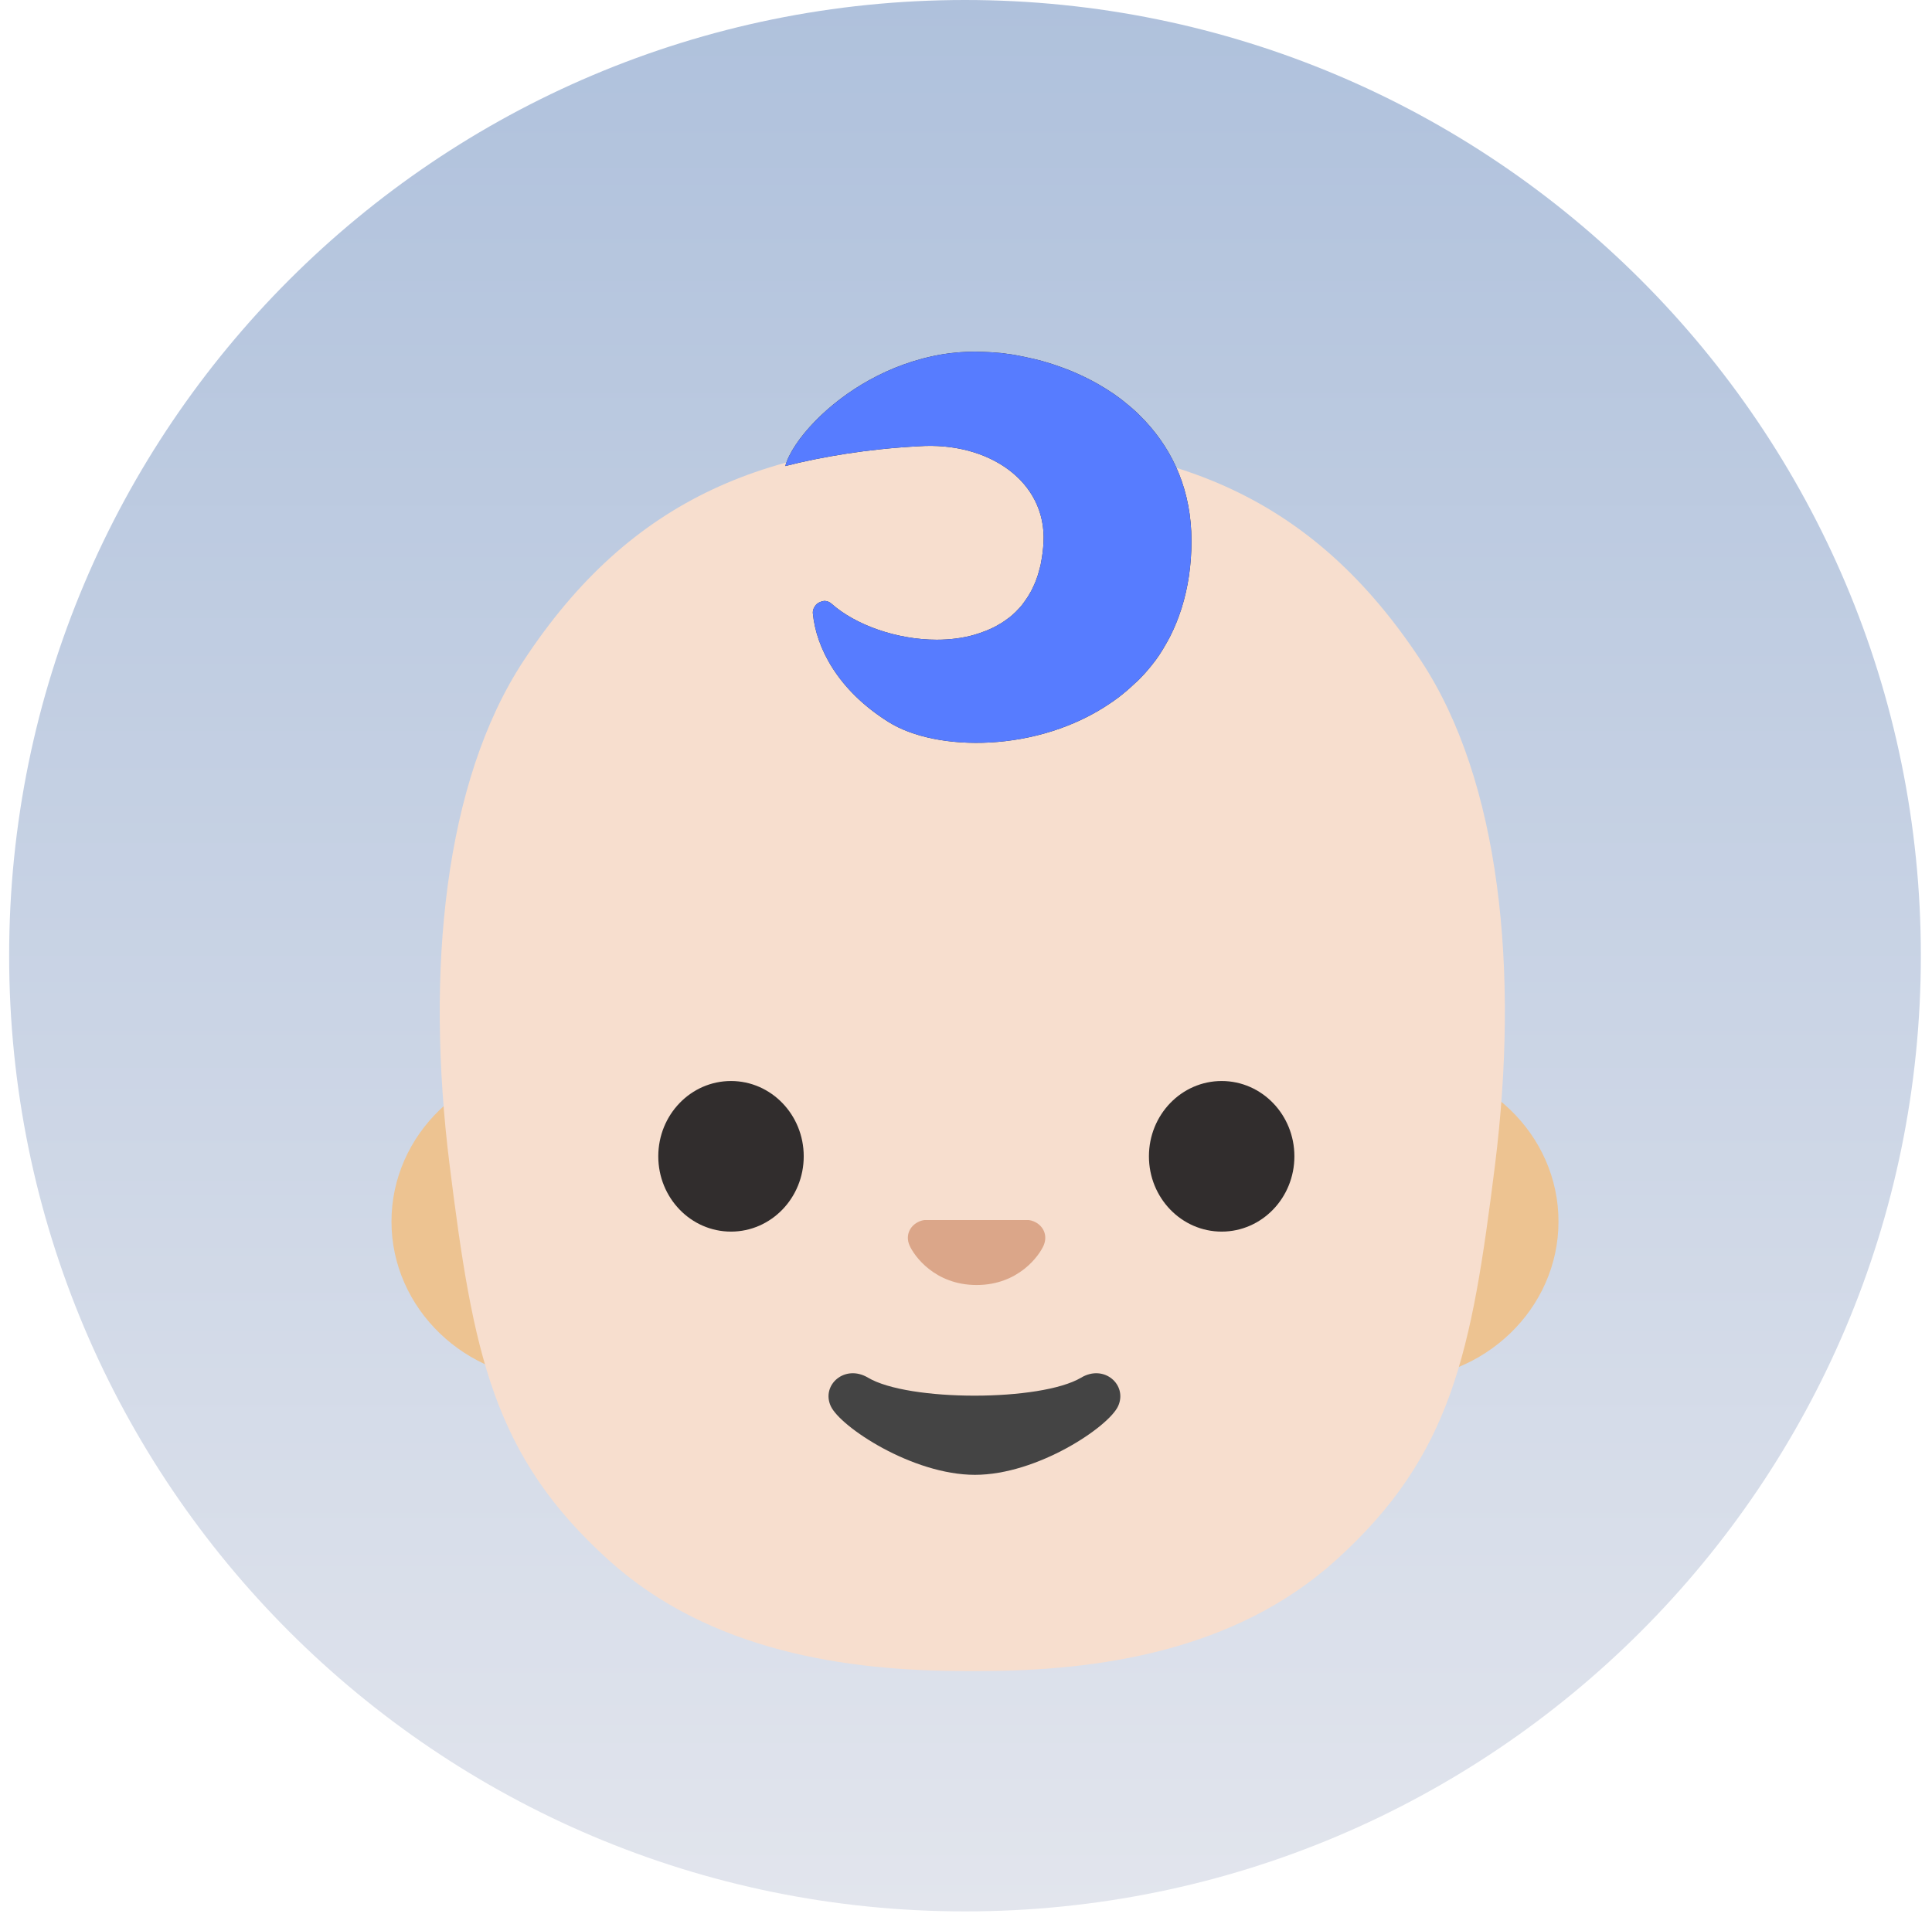
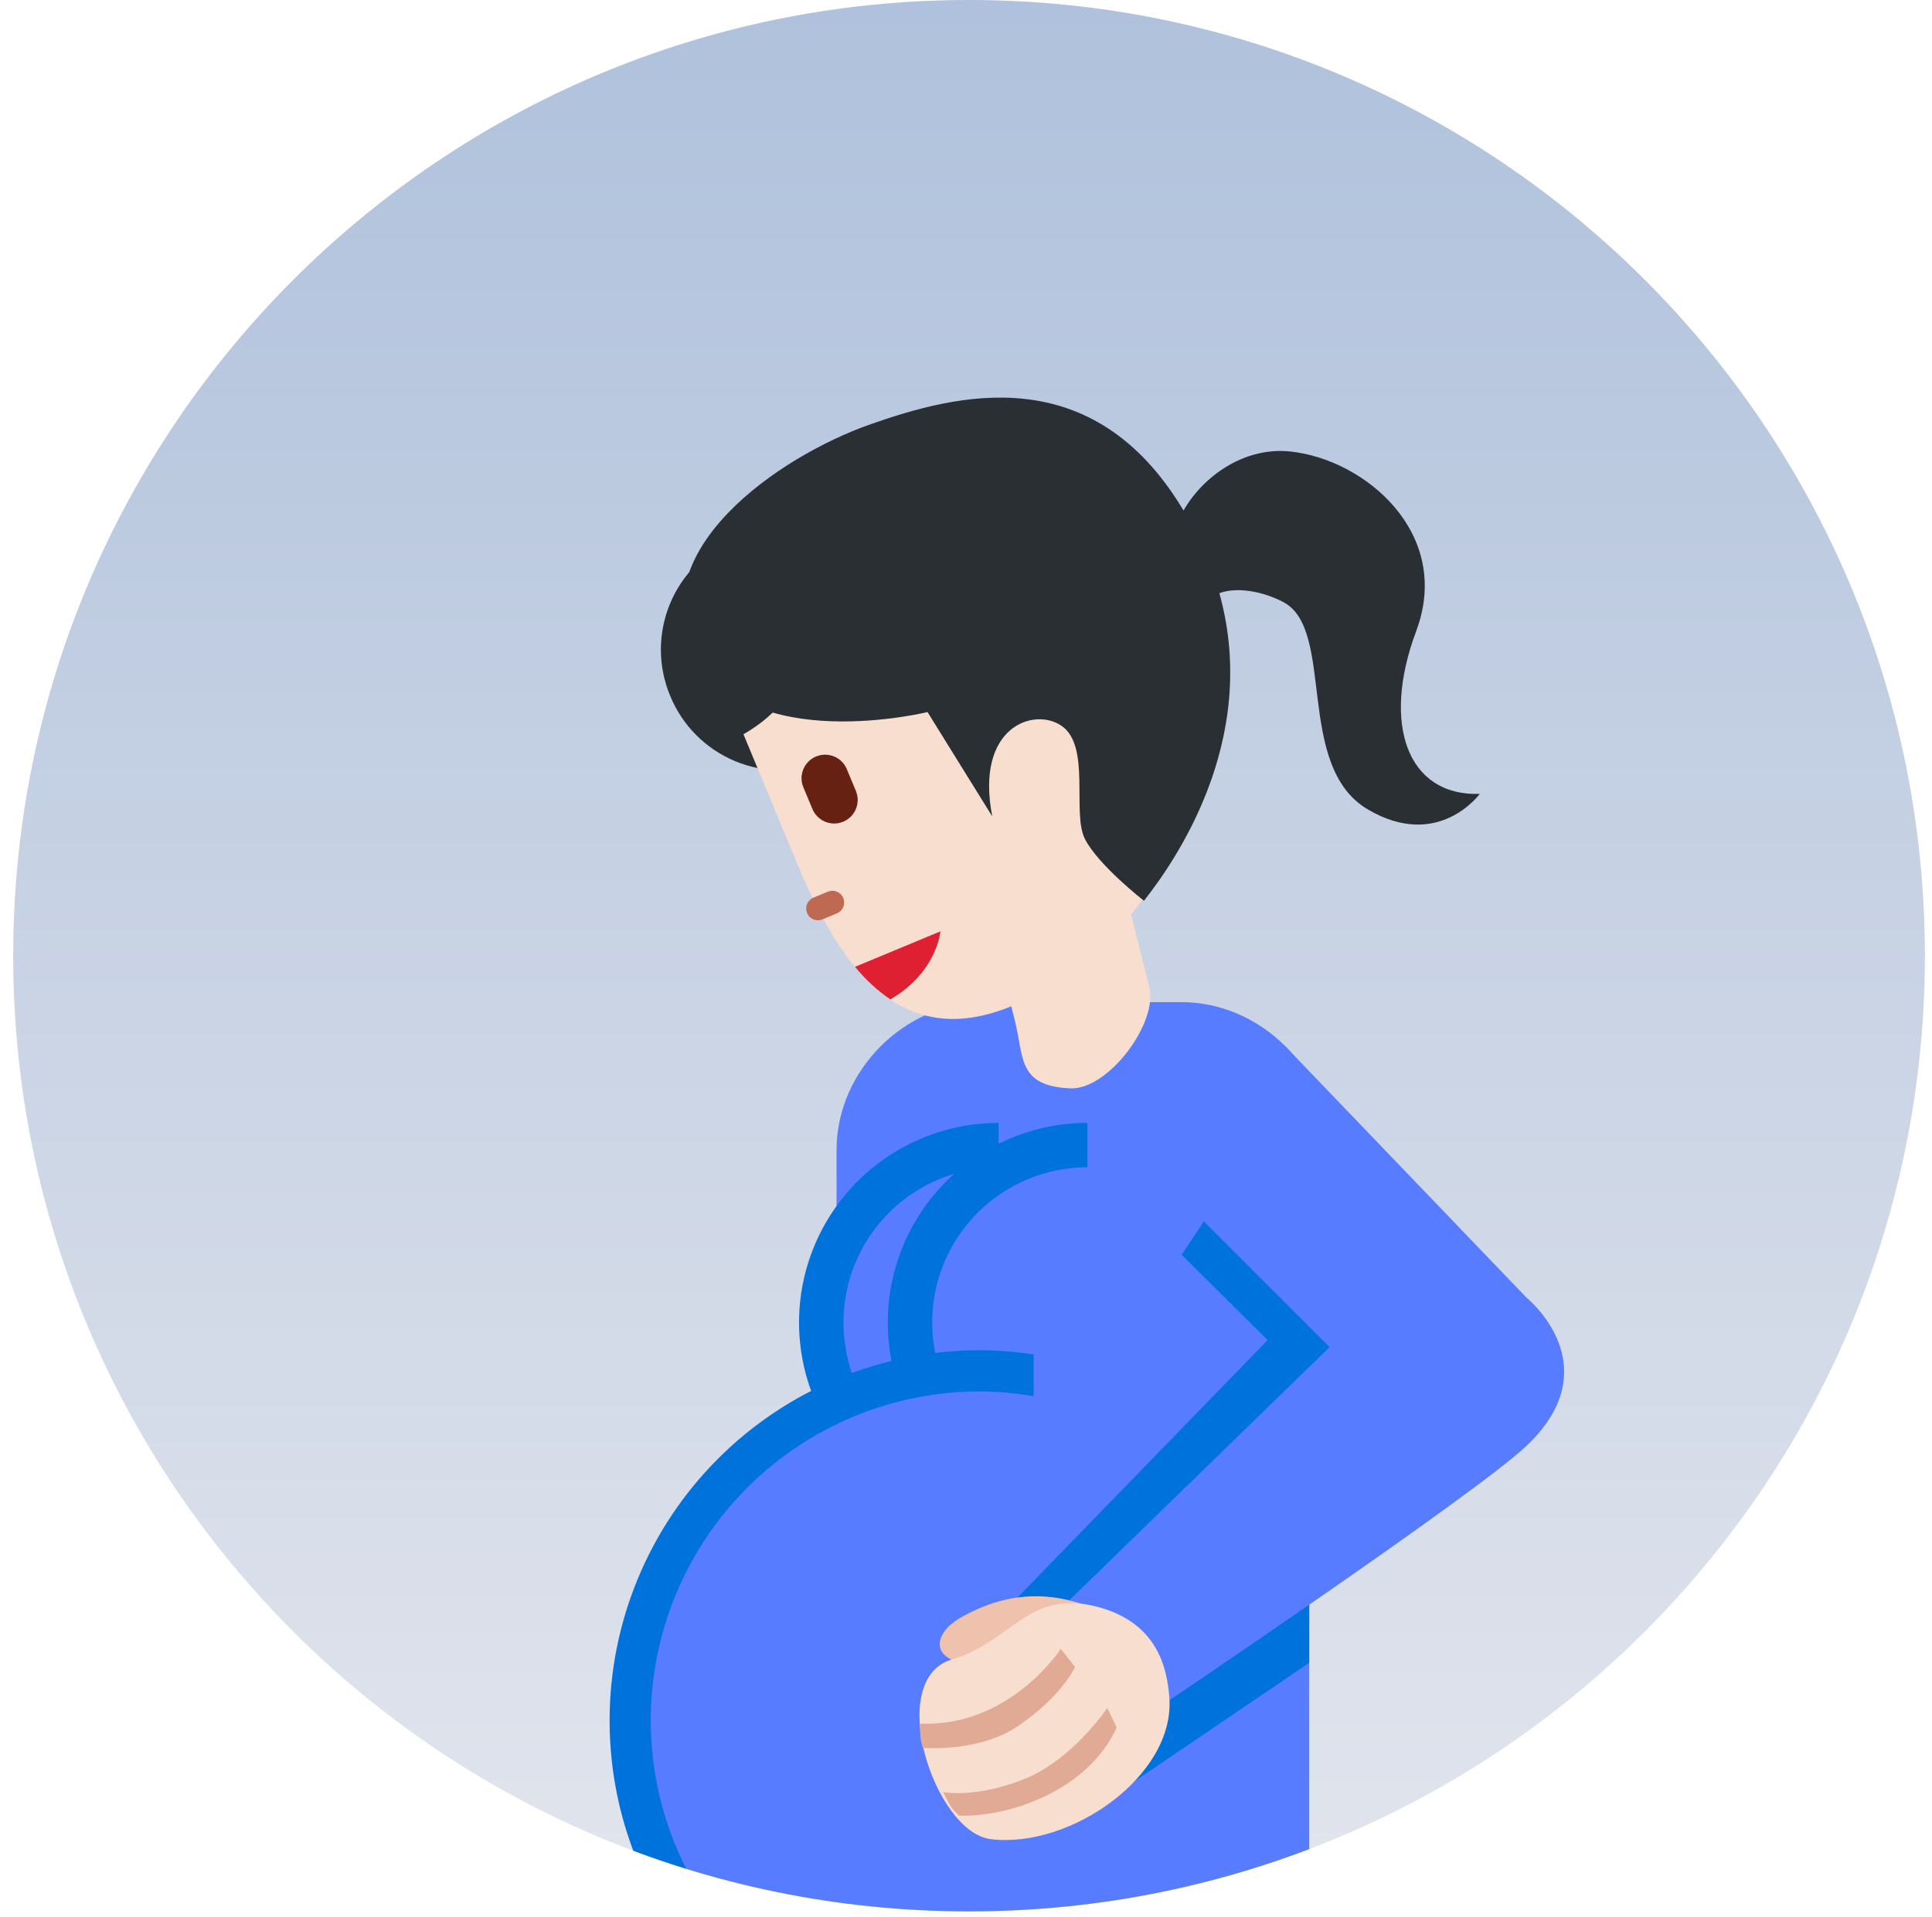
<svg xmlns="http://www.w3.org/2000/svg" width="127" height="126" viewBox="0 0 127 126" fill="none">
-   <circle cx="63.434" cy="62.833" r="62.833" fill="url(#paint0_linear_4741_2342)" />
-   <path d="M91.646 69.91H36.535C30.596 69.91 25.734 74.588 25.734 80.313C25.734 86.03 30.596 90.715 36.535 90.715H91.646C97.585 90.715 102.447 86.038 102.447 80.313C102.454 74.588 97.592 69.91 91.646 69.91Z" fill="#EDC391" />
-   <path d="M93.425 43.463C86.335 32.677 77.195 28.988 63.915 28.988C50.635 28.988 41.494 32.67 34.404 43.463C29.211 51.372 27.956 63.803 29.557 76.611C31.099 88.924 32.376 95.682 40.019 102.58C46.659 108.57 55.674 109.862 63.406 109.862H64.424C72.156 109.862 81.178 108.57 87.811 102.58C95.454 95.682 96.73 88.924 98.272 76.611C99.873 63.803 98.619 51.364 93.425 43.463Z" fill="#F7DECE" />
-   <path d="M74.905 44.642C75.008 44.531 75.111 44.428 75.215 44.317C75.288 44.236 75.362 44.147 75.436 44.066C75.606 43.867 75.768 43.668 75.923 43.461L75.989 43.373C76.137 43.173 76.27 42.967 76.403 42.753C76.439 42.694 76.476 42.627 76.513 42.568C76.638 42.355 76.764 42.141 76.882 41.912C76.904 41.875 76.919 41.845 76.934 41.809C77.214 41.255 77.457 40.658 77.657 40.031L77.679 39.964C78.085 38.658 78.321 37.205 78.321 35.567C78.321 32.291 77.14 29.702 75.34 27.747C75.318 27.725 75.303 27.71 75.288 27.688C75.148 27.54 75.001 27.393 74.853 27.245L74.765 27.157C74.593 26.993 74.416 26.836 74.233 26.684C74.086 26.559 73.938 26.441 73.791 26.323C73.754 26.294 73.717 26.271 73.688 26.242L73.201 25.888C73.171 25.873 73.149 25.851 73.119 25.836C72.529 25.438 71.917 25.084 71.282 24.781C71.26 24.766 71.231 24.759 71.209 24.744C71.024 24.656 70.84 24.575 70.655 24.493L70.486 24.42C70.323 24.353 70.161 24.287 69.999 24.228C69.94 24.206 69.873 24.183 69.814 24.161C69.659 24.102 69.504 24.051 69.357 23.999L69.158 23.933C69.003 23.881 68.855 23.837 68.7 23.793C68.634 23.77 68.567 23.756 68.494 23.733C68.339 23.689 68.184 23.652 68.029 23.615L67.837 23.571C67.667 23.534 67.498 23.497 67.335 23.46C67.284 23.453 67.232 23.438 67.18 23.431C66.745 23.335 66.31 23.269 65.875 23.217C65.816 23.21 65.757 23.21 65.698 23.202C65.543 23.188 65.395 23.173 65.24 23.165C65.152 23.158 65.07 23.158 64.982 23.151C64.856 23.143 64.739 23.136 64.62 23.136C64.525 23.136 64.429 23.128 64.325 23.128C64.259 23.128 64.192 23.121 64.133 23.121H64.06C63.742 23.121 63.425 23.136 63.115 23.158C63.056 23.165 62.997 23.165 62.938 23.173C62.621 23.202 62.311 23.232 62.016 23.283C58.394 23.874 55.465 25.777 53.635 27.636C52.536 28.75 51.835 29.849 51.621 30.639H51.629C53.974 30.041 57.007 29.517 60.386 29.34C64.96 29.023 68.781 31.628 68.597 35.626C68.575 36.106 68.516 36.556 68.435 36.976L68.412 37.102C68.376 37.264 68.331 37.426 68.287 37.581C68.265 37.655 68.243 37.729 68.228 37.795C68.184 37.928 68.139 38.061 68.088 38.194C68.058 38.275 68.022 38.356 67.985 38.437C67.933 38.555 67.881 38.666 67.83 38.769C67.785 38.858 67.741 38.939 67.689 39.02C67.638 39.116 67.579 39.212 67.52 39.3C67.461 39.389 67.394 39.477 67.335 39.566C67.284 39.639 67.232 39.713 67.173 39.787C67.077 39.905 66.974 40.016 66.871 40.119C66.841 40.149 66.812 40.185 66.782 40.215C66.642 40.355 66.494 40.481 66.339 40.606C66.31 40.628 66.273 40.65 66.243 40.672C66.118 40.77 65.987 40.861 65.853 40.945C65.808 40.968 65.771 40.997 65.727 41.019C65.594 41.1 65.462 41.174 65.329 41.24C65.284 41.263 65.248 41.285 65.203 41.3C65.063 41.366 64.915 41.432 64.761 41.491C64.731 41.506 64.694 41.521 64.657 41.528C64.488 41.595 64.318 41.654 64.141 41.705C64.126 41.713 64.111 41.713 64.097 41.72C63.3 41.956 62.444 42.059 61.574 42.059C58.947 42.059 56.225 41.086 54.661 39.691C54.531 39.574 54.363 39.508 54.188 39.507C54.152 39.507 54.115 39.522 54.085 39.529C54.056 39.536 54.019 39.536 53.989 39.551C53.945 39.566 53.901 39.581 53.856 39.603C53.783 39.639 53.724 39.684 53.665 39.736C53.65 39.75 53.643 39.765 53.628 39.78C53.576 39.839 53.532 39.913 53.495 39.986C53.488 40.001 53.488 40.008 53.48 40.023C53.443 40.119 53.421 40.23 53.436 40.348C53.657 42.576 55.059 45.365 58.394 47.46C61.566 49.459 68.243 49.481 72.994 46.228L73.127 46.139C73.267 46.036 73.415 45.933 73.555 45.829C73.614 45.785 73.68 45.733 73.739 45.682C73.946 45.52 74.145 45.35 74.337 45.173L74.624 44.907C74.728 44.826 74.816 44.73 74.905 44.642Z" fill="#312D2D" />
-   <path d="M74.905 44.642C75.008 44.531 75.111 44.428 75.215 44.317C75.288 44.236 75.362 44.147 75.436 44.066C75.606 43.867 75.768 43.668 75.923 43.461L75.989 43.373C76.137 43.173 76.27 42.967 76.403 42.753C76.439 42.694 76.476 42.627 76.513 42.568C76.638 42.355 76.764 42.141 76.882 41.912C76.904 41.875 76.919 41.845 76.934 41.809C77.214 41.255 77.457 40.658 77.657 40.031L77.679 39.964C78.085 38.658 78.321 37.205 78.321 35.567C78.321 32.291 77.14 29.702 75.34 27.747C75.318 27.725 75.303 27.71 75.288 27.688C75.148 27.54 75.001 27.393 74.853 27.245L74.765 27.157C74.593 26.993 74.416 26.836 74.233 26.684C74.086 26.559 73.938 26.441 73.791 26.323C73.754 26.294 73.717 26.271 73.688 26.242L73.201 25.888C73.171 25.873 73.149 25.851 73.119 25.836C72.529 25.438 71.917 25.084 71.282 24.781C71.26 24.766 71.231 24.759 71.209 24.744C71.024 24.656 70.84 24.575 70.655 24.493L70.486 24.42C70.323 24.353 70.161 24.287 69.999 24.228C69.94 24.206 69.873 24.183 69.814 24.161C69.659 24.102 69.504 24.051 69.357 23.999L69.158 23.933C69.003 23.881 68.855 23.837 68.7 23.793C68.634 23.77 68.567 23.756 68.494 23.733C68.339 23.689 68.184 23.652 68.029 23.615L67.837 23.571C67.667 23.534 67.498 23.497 67.335 23.46C67.284 23.453 67.232 23.438 67.18 23.431C66.745 23.335 66.31 23.269 65.875 23.217C65.816 23.21 65.757 23.21 65.698 23.202C65.543 23.188 65.395 23.173 65.24 23.165C65.152 23.158 65.07 23.158 64.982 23.151C64.856 23.143 64.739 23.136 64.62 23.136C64.525 23.136 64.429 23.128 64.325 23.128C64.259 23.128 64.192 23.121 64.133 23.121H64.06C63.742 23.121 63.425 23.136 63.115 23.158C63.056 23.165 62.997 23.165 62.938 23.173C62.621 23.202 62.311 23.232 62.016 23.283C58.394 23.874 55.465 25.777 53.635 27.636C52.536 28.75 51.835 29.849 51.621 30.639H51.629C53.974 30.041 57.007 29.517 60.386 29.34C64.96 29.023 68.781 31.628 68.597 35.626C68.575 36.106 68.516 36.556 68.435 36.976L68.412 37.102C68.376 37.264 68.331 37.426 68.287 37.581C68.265 37.655 68.243 37.729 68.228 37.795C68.184 37.928 68.139 38.061 68.088 38.194C68.058 38.275 68.022 38.356 67.985 38.437C67.933 38.555 67.881 38.666 67.83 38.769C67.785 38.858 67.741 38.939 67.689 39.02C67.638 39.116 67.579 39.212 67.52 39.3C67.461 39.389 67.394 39.477 67.335 39.566C67.284 39.639 67.232 39.713 67.173 39.787C67.077 39.905 66.974 40.016 66.871 40.119C66.841 40.149 66.812 40.185 66.782 40.215C66.642 40.355 66.494 40.481 66.339 40.606C66.31 40.628 66.273 40.65 66.243 40.672C66.118 40.77 65.987 40.861 65.853 40.945C65.808 40.968 65.771 40.997 65.727 41.019C65.594 41.1 65.462 41.174 65.329 41.24C65.284 41.263 65.248 41.285 65.203 41.3C65.063 41.366 64.915 41.432 64.761 41.491C64.731 41.506 64.694 41.521 64.657 41.528C64.488 41.595 64.318 41.654 64.141 41.705C64.126 41.713 64.111 41.713 64.097 41.72C63.3 41.956 62.444 42.059 61.574 42.059C58.947 42.059 56.225 41.086 54.661 39.691C54.531 39.574 54.363 39.508 54.188 39.507C54.152 39.507 54.115 39.522 54.085 39.529C54.056 39.536 54.019 39.536 53.989 39.551C53.945 39.566 53.901 39.581 53.856 39.603C53.783 39.639 53.724 39.684 53.665 39.736C53.65 39.75 53.643 39.765 53.628 39.78C53.576 39.839 53.532 39.913 53.495 39.986C53.488 40.001 53.488 40.008 53.48 40.023C53.443 40.119 53.421 40.23 53.436 40.348C53.657 42.576 55.059 45.365 58.394 47.46C61.566 49.459 68.243 49.481 72.994 46.228L73.127 46.139C73.267 46.036 73.415 45.933 73.555 45.829C73.614 45.785 73.68 45.733 73.739 45.682C73.946 45.52 74.145 45.35 74.337 45.173L74.624 44.907C74.728 44.826 74.816 44.73 74.905 44.642Z" fill="#577CFF" />
-   <path d="M67.937 80.294C67.838 80.253 67.733 80.226 67.627 80.213H60.766C60.662 80.228 60.559 80.25 60.456 80.294C59.836 80.545 59.489 81.194 59.785 81.873C60.08 82.559 61.444 84.484 64.196 84.484C66.948 84.484 68.313 82.559 68.608 81.873C68.896 81.187 68.556 80.545 67.937 80.294Z" fill="#DBA689" />
-   <path d="M48.052 80.973C50.693 80.973 52.833 78.757 52.833 76.023C52.833 73.289 50.693 71.072 48.052 71.072C45.412 71.072 43.272 73.289 43.272 76.023C43.272 78.757 45.412 80.973 48.052 80.973Z" fill="#312D2D" />
-   <path d="M80.306 80.973C82.946 80.973 85.087 78.757 85.087 76.023C85.087 73.289 82.946 71.072 80.306 71.072C77.666 71.072 75.525 73.289 75.525 76.023C75.525 78.757 77.666 80.973 80.306 80.973Z" fill="#312D2D" />
-   <path d="M71.068 90.575C68.412 92.154 59.706 92.154 57.058 90.575C55.531 89.668 53.974 91.055 54.608 92.442C55.228 93.807 59.979 96.964 64.088 96.964C68.191 96.964 72.883 93.807 73.502 92.442C74.129 91.055 72.588 89.668 71.068 90.575Z" fill="#444444" />
+   <circle cx="63.7" cy="62.833" r="62.833" fill="url(#paint0_linear_4741_2340)" />
+   <mask id="mask0_4741_2340" style="mask-type:alpha" maskUnits="userSpaceOnUse" x="0" y="0" width="127" height="126">
+     <circle cx="63.7" cy="62.833" r="62.833" fill="url(#paint1_linear_4741_2340)" />
+   </mask>
+   <g mask="url(#mask0_4741_2340)">
+     <path d="M77.671 65.887H64.711C59.481 65.887 54.99 70.381 54.99 75.607V130.695H86.062V104.576L87.394 99.466V75.607C87.394 70.378 82.9 65.887 77.671 65.887Z" fill="#577CFF" />
+     <path d="M65.649 73.826C62.169 73.826 58.831 75.209 56.369 77.67C53.908 80.131 52.525 83.469 52.525 86.95C52.525 90.431 53.908 93.769 56.369 96.23C58.831 98.691 62.169 100.074 65.649 100.074V73.826Z" fill="#0072DB" />
+     <path d="M65.651 76.742C62.944 76.742 60.347 77.818 58.433 79.732C56.519 81.646 55.443 84.242 55.443 86.95C55.443 89.657 56.519 92.253 58.433 94.167C60.347 96.082 62.944 97.157 65.651 97.157V76.742Z" fill="#577CFF" />
+     <path d="M71.483 73.826C68.002 73.826 64.664 75.209 62.203 77.67C59.742 80.131 58.359 83.469 58.359 86.95C58.359 90.431 59.742 93.769 62.203 96.23C64.664 98.691 68.002 100.074 71.483 100.074V73.826Z" fill="#0072DB" />
+     <path d="M71.483 76.742C68.776 76.742 66.179 77.818 64.265 79.732C62.351 81.646 61.275 84.242 61.275 86.95C61.275 89.657 62.351 92.253 64.265 94.167C66.179 96.082 68.776 97.157 71.483 97.157V76.742Z" fill="#577CFF" />
+     <path d="M47.608 130.695H68.472V89.136C67.132 88.902 65.775 88.78 64.415 88.772C57.959 88.772 51.767 91.336 47.202 95.901C42.637 100.467 40.072 106.658 40.072 113.115C40.072 120.032 42.971 126.262 47.608 130.695Z" fill="#0072DB" />
+     <path d="M67.952 78.699V91.796C66.783 91.593 65.6 91.486 64.414 91.478C61.573 91.478 58.759 92.037 56.134 93.124C53.508 94.212 51.123 95.805 49.114 97.815C47.105 99.824 45.511 102.209 44.424 104.835C43.336 107.46 42.777 110.274 42.777 113.115C42.778 116.555 43.599 119.945 45.175 123.002C46.75 126.06 49.032 128.698 51.833 130.695H83.027V70.422L67.952 78.699Z" fill="#577CFF" />
+     <path d="M84.427 72.367L98.571 87.282L86.066 100.438L86.06 109.321L74.569 117.119L66.867 105.048L83.33 88.104L77.675 82.496L84.427 72.367Z" fill="#0072DB" />
+     <path d="M84.423 68.721L100.359 85.327C100.359 85.327 105.891 89.783 100.359 95.047C97.037 98.206 76.222 112.225 76.222 112.225L69.742 105.744L87.398 88.567L77.675 78.846L84.423 68.721Z" fill="#577CFF" />
+     <path d="M72.447 105.996C69.169 104.436 66.06 104.651 63.054 106.41C61.616 107.253 61.03 108.828 63.231 109.35C65.442 109.866 72.447 105.996 72.447 105.996Z" fill="#EEC2AD" />
+     <path d="M76.866 111.589C77.271 116.737 70.374 121.546 65.142 120.919C61.403 120.47 58.148 110.396 62.584 109.098C66.539 107.944 67.633 104.351 72.325 105.692C76.052 106.76 76.717 109.612 76.866 111.589Z" fill="#F7DECE" />
+     <path d="M73.406 113.58L72.788 112.294C72.788 112.294 70.539 115.639 67.413 116.931C65.042 117.899 63.044 117.995 61.997 117.823C62.446 118.678 62.455 118.824 63.044 119.369C66.302 119.483 71.507 117.736 73.406 113.58ZM66.94 113.466C69.827 111.489 70.67 109.599 70.67 109.599L69.728 108.406C69.728 108.406 66.389 113.586 60.463 113.32C60.507 114.044 60.448 114.184 60.661 114.924C61.457 114.951 64.595 115.07 66.94 113.466Z" fill="#E0AA94" />
+     <path d="M58.573 39.729C58.975 40.684 59.184 41.708 59.189 42.744C59.195 43.78 58.996 44.806 58.604 45.765C58.212 46.724 57.636 47.596 56.907 48.332C56.178 49.068 55.311 49.653 54.356 50.053C53.398 50.448 52.372 50.65 51.336 50.648C50.3 50.646 49.274 50.439 48.318 50.041C47.361 49.642 46.493 49.059 45.762 48.324C45.031 47.59 44.452 46.718 44.059 45.76C43.657 44.805 43.448 43.78 43.443 42.744C43.439 41.709 43.638 40.682 44.03 39.723C44.422 38.764 45 37.892 45.729 37.156C46.459 36.421 47.326 35.836 48.281 35.436C49.239 35.042 50.265 34.84 51.301 34.842C52.336 34.844 53.361 35.05 54.317 35.449C55.273 35.848 56.141 36.431 56.871 37.166C57.602 37.9 58.18 38.771 58.573 39.729Z" fill="#292F33" />
+     <path d="M74.352 60.114C77.86 55.929 79.954 50.58 78.155 46.258L75.18 39.092C59.099 45.147 52.482 36.838 52.482 36.838C52.482 36.838 55.631 44.415 48.871 48.273L52.467 56.929C55.407 63.998 59.414 69.061 66.475 66.159L66.714 67.11C67.314 69.493 66.874 71.421 70.382 71.555C72.835 71.648 76.148 67.268 75.547 64.885L74.352 60.114Z" fill="#F7DECE" />
+     <path d="M93.095 41.487C95.498 35.065 89.715 30.183 84.792 29.681C81.805 29.378 79.111 31.282 77.798 33.563C71.817 23.548 62.869 25.907 57.176 27.911C51.145 30.034 42.174 36.278 45.694 42.989C49.215 49.702 60.971 46.815 60.971 46.815L65.226 53.674C64.076 47.771 67.996 46.453 69.807 47.739C71.715 49.096 70.449 53.444 71.318 55.159C72.187 56.873 75.197 59.224 75.197 59.224C77.046 56.873 82.882 48.789 80.155 38.999C81.283 38.576 82.978 38.862 84.346 39.576C87.822 41.382 85.083 50.376 89.919 53.219C94.553 55.946 97.271 52.196 97.271 52.196C92.523 52.353 90.799 47.626 93.095 41.487Z" fill="#292F33" />
+     <path d="M54.982 60.064L54.084 60.437C53.989 60.479 53.888 60.502 53.785 60.504C53.682 60.506 53.579 60.487 53.484 60.449C53.388 60.411 53.301 60.355 53.227 60.282C53.154 60.21 53.095 60.124 53.056 60.029C53.016 59.934 52.996 59.831 52.996 59.728C52.996 59.625 53.017 59.523 53.058 59.429C53.098 59.334 53.157 59.248 53.231 59.176C53.305 59.105 53.393 59.048 53.489 59.011L54.39 58.638C54.484 58.593 54.587 58.569 54.691 58.565C54.796 58.561 54.9 58.579 54.997 58.617C55.094 58.654 55.183 58.711 55.258 58.784C55.333 58.857 55.392 58.944 55.432 59.041C55.472 59.137 55.492 59.241 55.491 59.345C55.49 59.45 55.468 59.553 55.425 59.648C55.383 59.744 55.322 59.83 55.246 59.901C55.17 59.973 55.08 60.028 54.982 60.064Z" fill="#BF6952" />
+     <path d="M55.424 54.024C55.045 54.181 54.621 54.181 54.242 54.024C53.864 53.868 53.563 53.568 53.406 53.19L52.808 51.758C52.65 51.379 52.65 50.953 52.807 50.574C52.963 50.194 53.264 49.893 53.643 49.736C54.022 49.578 54.448 49.578 54.828 49.734C55.207 49.891 55.508 50.192 55.666 50.571L56.261 52C56.339 52.188 56.38 52.389 56.38 52.593C56.38 52.796 56.34 52.998 56.263 53.186C56.185 53.374 56.071 53.545 55.927 53.689C55.783 53.833 55.612 53.947 55.424 54.024Z" fill="#662113" />
+     <path d="M56.205 63.566C56.914 64.426 57.69 65.143 58.526 65.703C61.603 63.927 61.819 61.232 61.819 61.232L56.351 63.504L56.205 63.566Z" fill="#DF1F32" />
+   </g>
  <defs>
-     <linearGradient id="paint0_linear_4741_2342" x1="63.434" y1="0" x2="63.434" y2="125.665" gradientUnits="userSpaceOnUse">
+     <linearGradient id="paint0_linear_4741_2340" x1="63.7" y1="0" x2="63.7" y2="125.665" gradientUnits="userSpaceOnUse">
+       <stop stop-color="#AFC1DC" />
+       <stop offset="1" stop-color="#E2E5ED" />
+     </linearGradient>
+     <linearGradient id="paint1_linear_4741_2340" x1="63.7" y1="0" x2="63.7" y2="125.665" gradientUnits="userSpaceOnUse">
      <stop stop-color="#AFC1DC" />
      <stop offset="1" stop-color="#E2E5ED" />
    </linearGradient>
  </defs>
</svg>
